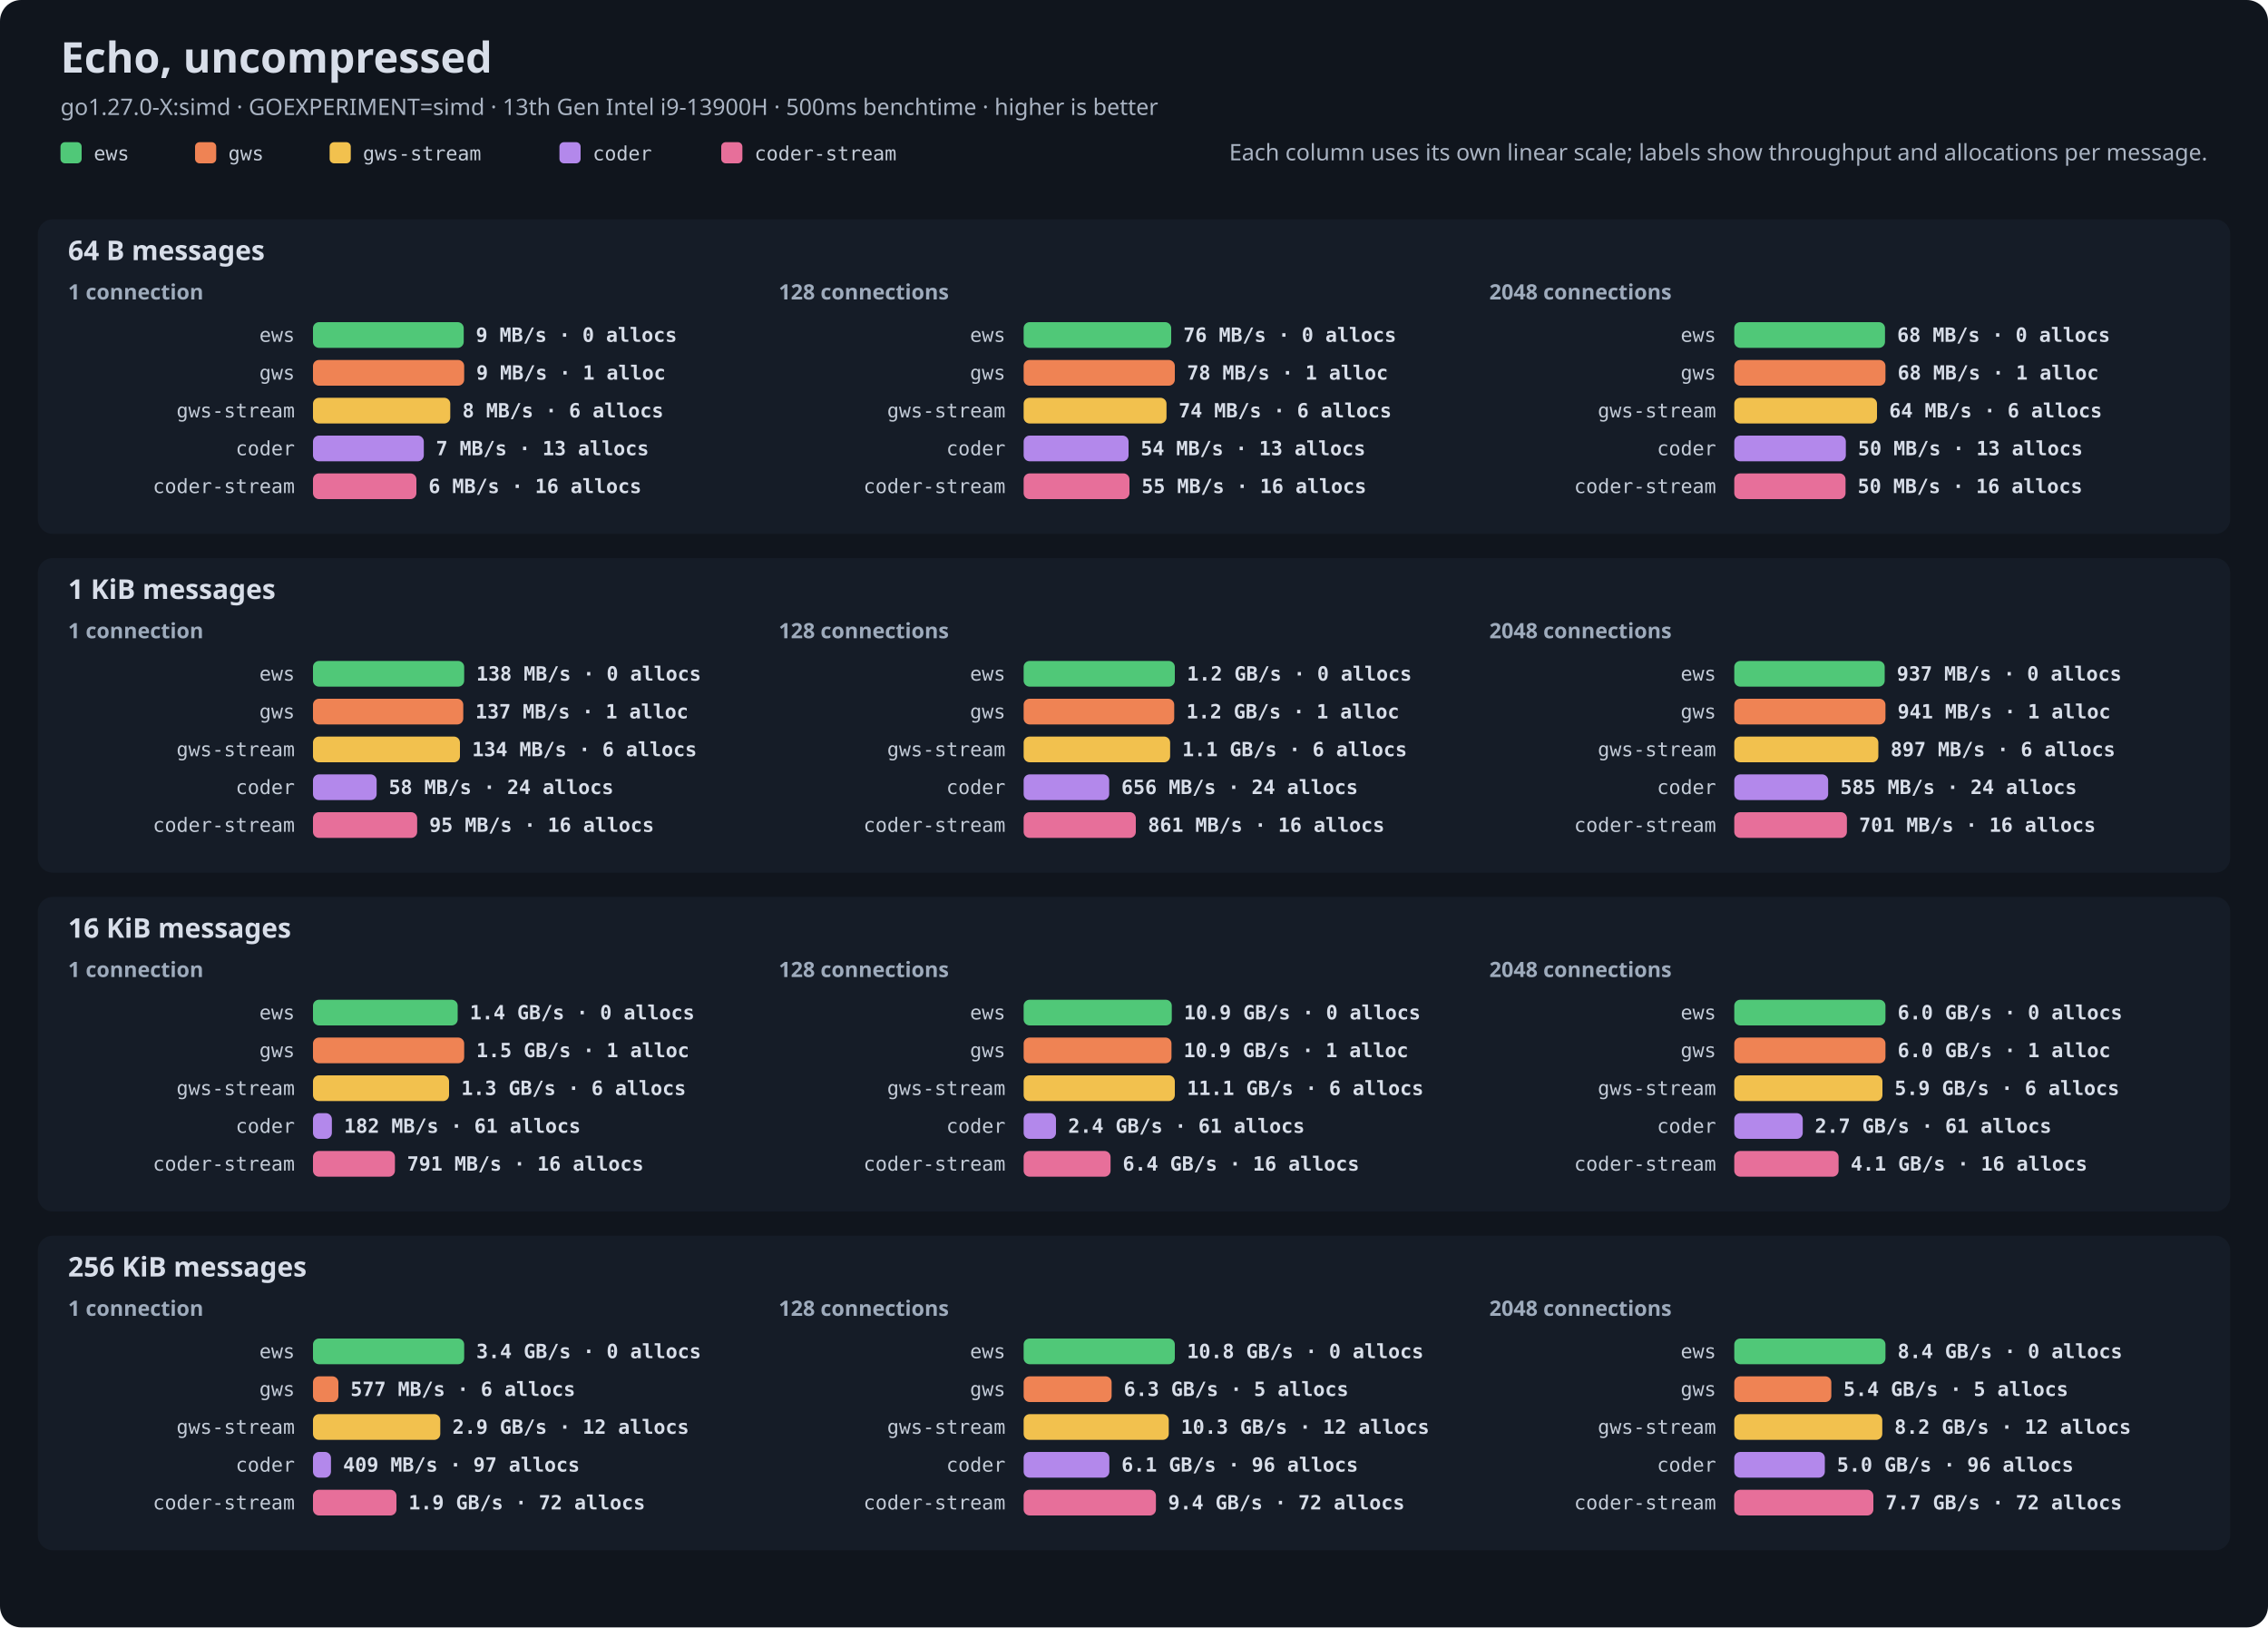
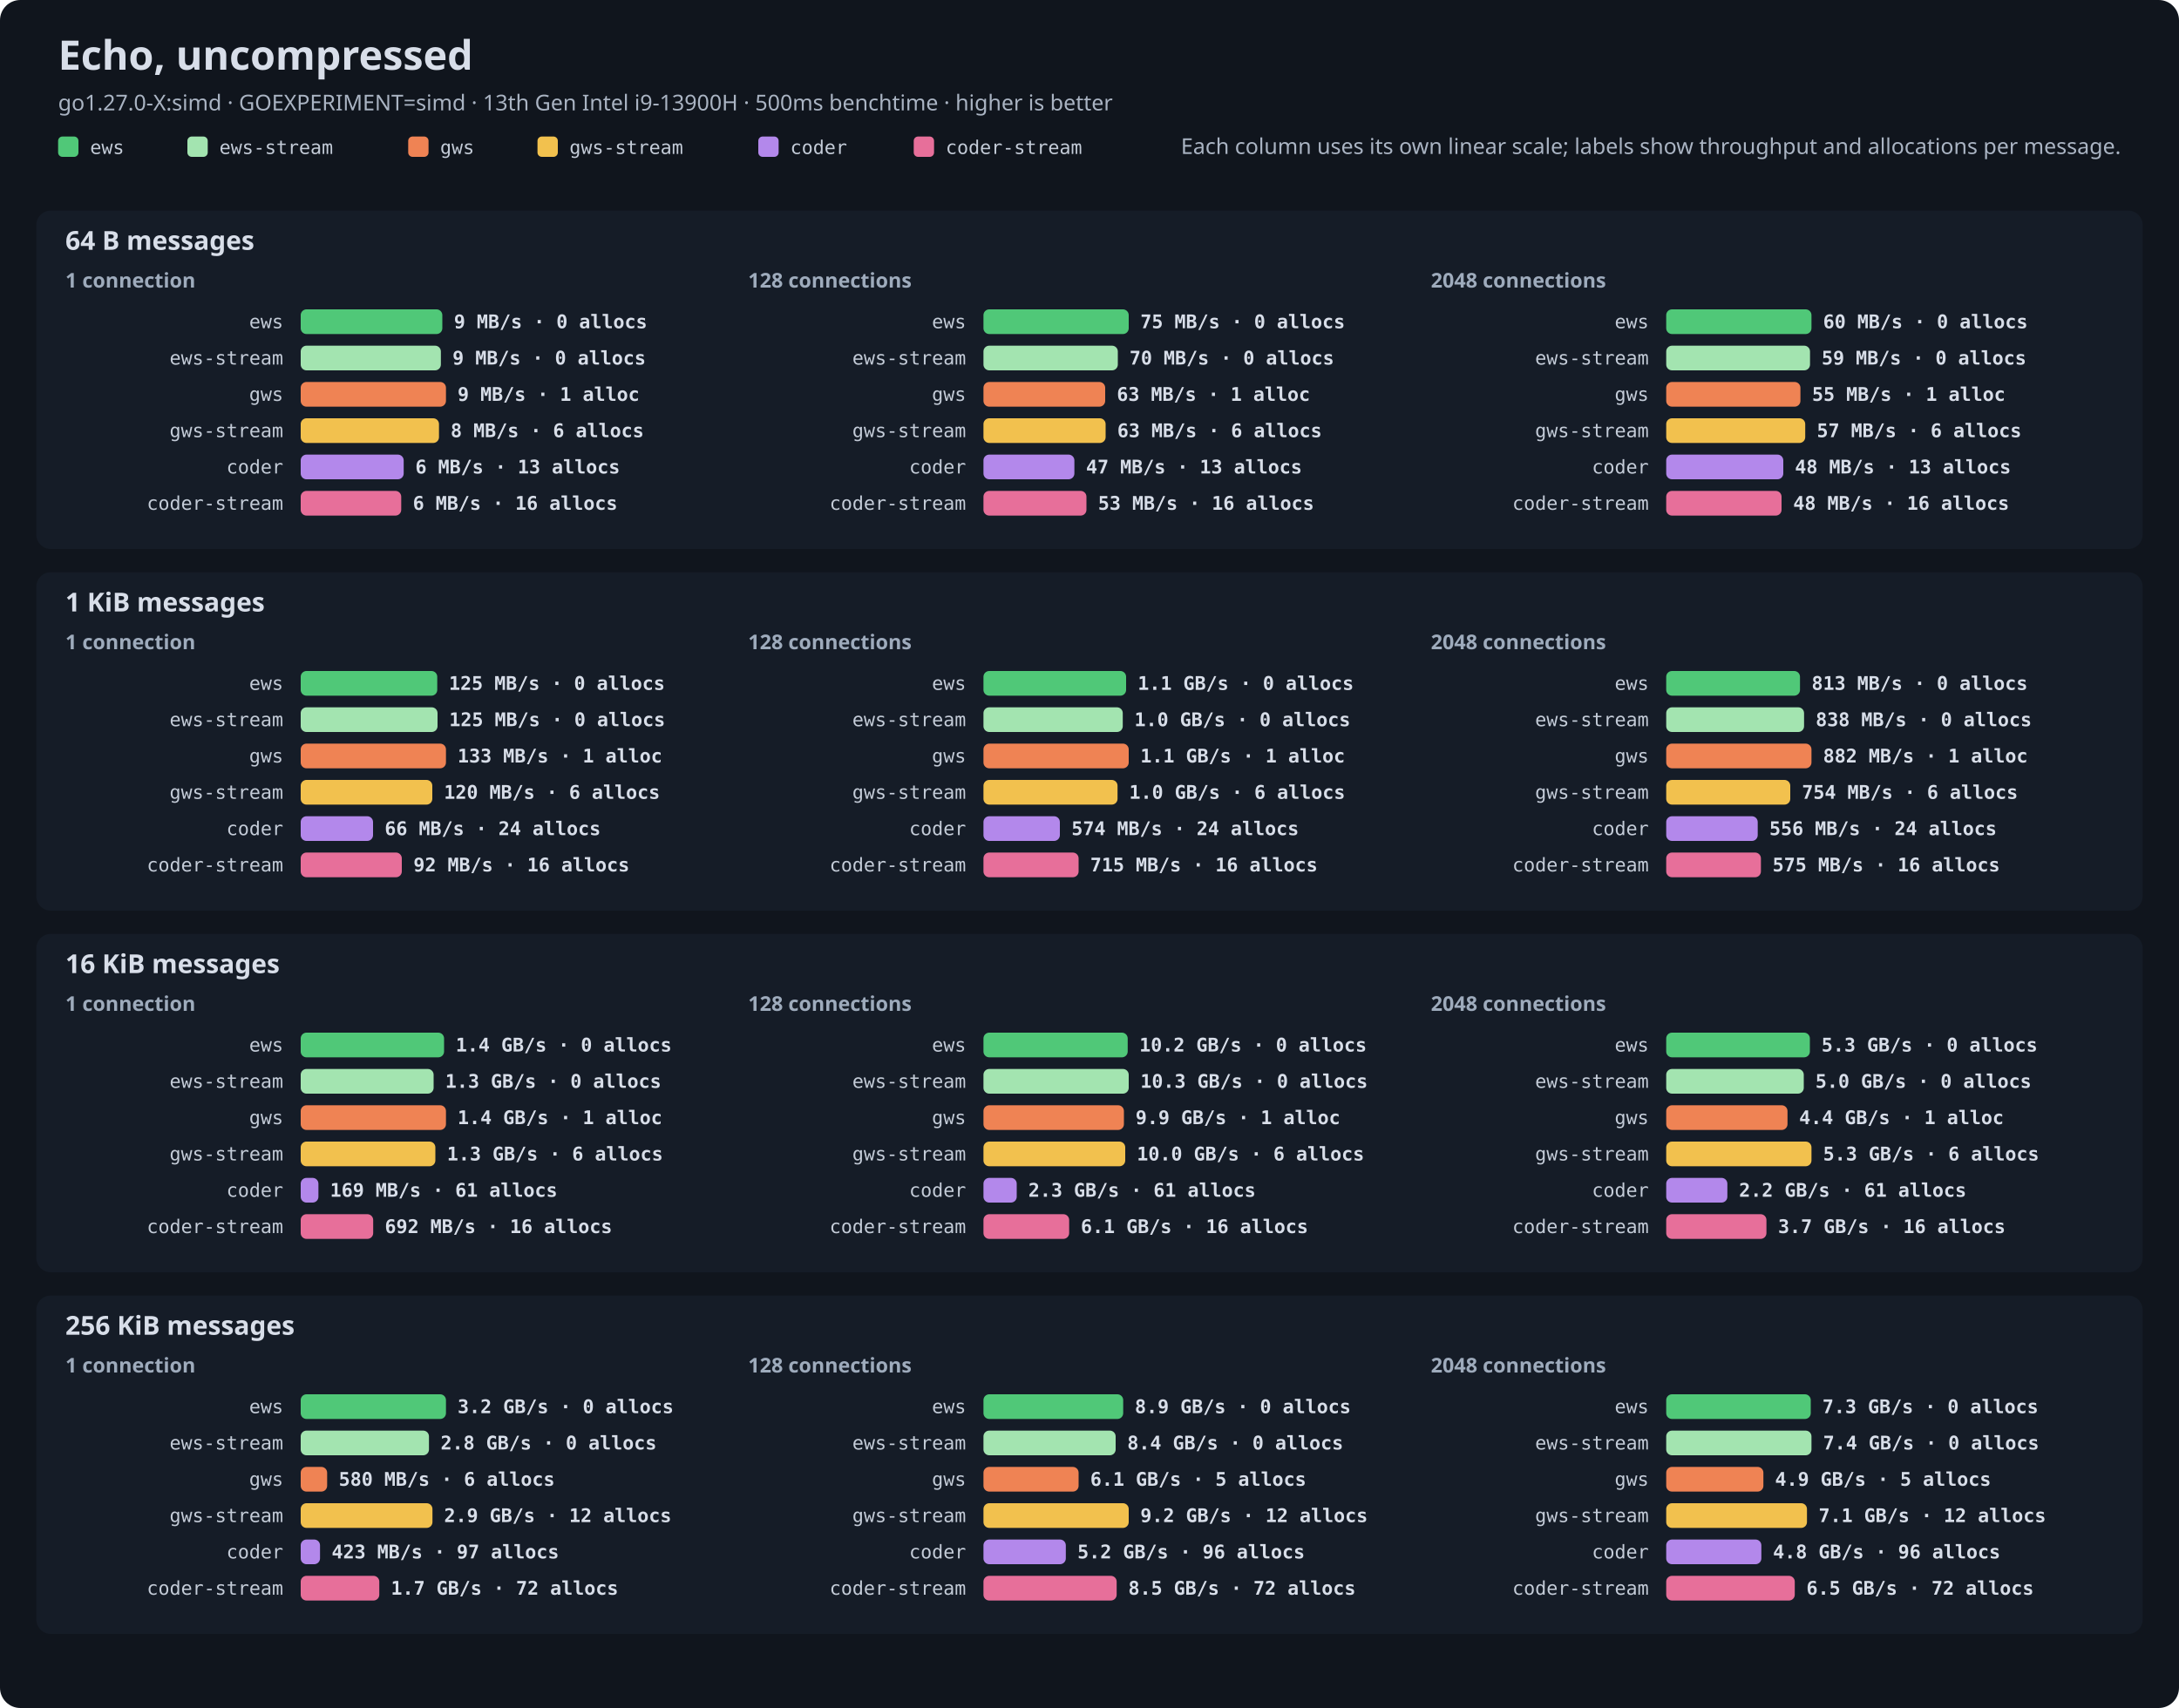
- <svg xmlns="http://www.w3.org/2000/svg" width="1500" height="1076" viewBox="0 0 1500 1076" role="img" aria-labelledby="title desc">
+ <svg xmlns="http://www.w3.org/2000/svg" width="1500" height="1176" viewBox="0 0 1500 1176" role="img" aria-labelledby="title desc">
  <style>text{font-family:ui-monospace,SFMono-Regular,Menlo,Consolas,monospace;fill:#d8dee9}.title{font-family:ui-sans-serif,system-ui,sans-serif;font-size:28px;font-weight:700}.subtitle{font-family:ui-sans-serif,system-ui,sans-serif;font-size:15px;fill:#aab4c3}.group{font-family:ui-sans-serif,system-ui,sans-serif;font-size:18px;font-weight:650}.contract{font-family:ui-sans-serif,system-ui,sans-serif;font-size:14px;font-weight:650;fill:#9eabbc}.series{font-size:13px;fill:#c4ccd8}.value{font-size:13px;font-weight:650}.panel{fill:#151c27}</style>
-   <rect width="1500" height="1076" rx="14" fill="#10151d" />
+   <rect width="1500" height="1176" rx="14" fill="#10151d" />
  <text class="title" x="40" y="48">Echo, uncompressed</text>
  <text class="subtitle" x="40" y="76">go1.27.0-X:simd · GOEXPERIMENT=simd · 13th Gen Intel i9-13900H · 500ms benchtime · higher is better</text>
  <rect x="40" y="94" width="14" height="14" rx="3" fill="#50c878" />
  <text class="series" x="62" y="106">ews</text>
-   <rect x="129" y="94" width="14" height="14" rx="3" fill="#ef8354" />
-   <text class="series" x="151" y="106">gws</text>
-   <rect x="218" y="94" width="14" height="14" rx="3" fill="#f2c14e" />
-   <text class="series" x="240" y="106">gws-stream</text>
-   <rect x="370" y="94" width="14" height="14" rx="3" fill="#b388eb" />
-   <text class="series" x="392" y="106">coder</text>
-   <rect x="477" y="94" width="14" height="14" rx="3" fill="#e76f9a" />
-   <text class="series" x="499" y="106">coder-stream</text>
+   <rect x="129" y="94" width="14" height="14" rx="3" fill="#a3e4b0" />
+   <text class="series" x="151" y="106">ews-stream</text>
+   <rect x="281" y="94" width="14" height="14" rx="3" fill="#ef8354" />
+   <text class="series" x="303" y="106">gws</text>
+   <rect x="370" y="94" width="14" height="14" rx="3" fill="#f2c14e" />
+   <text class="series" x="392" y="106">gws-stream</text>
+   <rect x="522" y="94" width="14" height="14" rx="3" fill="#b388eb" />
+   <text class="series" x="544" y="106">coder</text>
+   <rect x="629" y="94" width="14" height="14" rx="3" fill="#e76f9a" />
+   <text class="series" x="651" y="106">coder-stream</text>
  <text class="subtitle" x="1460" y="106" text-anchor="end">Each column uses its own linear scale; labels show throughput and allocations per message.</text>
  <g transform="translate(0,145)">
-     <rect class="panel" x="25" y="0" width="1450" height="208" rx="10" />
+     <rect class="panel" x="25" y="0" width="1450" height="233" rx="10" />
    <text class="group" x="45" y="27">64 B messages</text>
    <text class="contract" x="45" y="53">1 connection</text>
    <text class="series" x="195" y="81" text-anchor="end">ews</text>
-     <rect x="207" y="68" width="99.7" height="17" rx="4" fill="#50c878" />
-     <text class="value" x="314.7" y="81">9 MB/s · 0 allocs</text>
-     <text class="series" x="195" y="106" text-anchor="end">gws</text>
-     <rect x="207" y="93" width="100.0" height="17" rx="4" fill="#ef8354" />
-     <text class="value" x="315.0" y="106">9 MB/s · 1 alloc</text>
-     <text class="series" x="195" y="131" text-anchor="end">gws-stream</text>
-     <rect x="207" y="118" width="90.8" height="17" rx="4" fill="#f2c14e" />
-     <text class="value" x="305.8" y="131">8 MB/s · 6 allocs</text>
-     <text class="series" x="195" y="156" text-anchor="end">coder</text>
-     <rect x="207" y="143" width="73.3" height="17" rx="4" fill="#b388eb" />
-     <text class="value" x="288.3" y="156">7 MB/s · 13 allocs</text>
-     <text class="series" x="195" y="181" text-anchor="end">coder-stream</text>
-     <rect x="207" y="168" width="68.4" height="17" rx="4" fill="#e76f9a" />
-     <text class="value" x="283.4" y="181">6 MB/s · 16 allocs</text>
-     <text class="contract" x="515" y="53">128 connections</text>
-     <text class="series" x="665" y="81" text-anchor="end">ews</text>
-     <rect x="677" y="68" width="97.6" height="17" rx="4" fill="#50c878" />
-     <text class="value" x="782.6" y="81">76 MB/s · 0 allocs</text>
-     <text class="series" x="665" y="106" text-anchor="end">gws</text>
-     <rect x="677" y="93" width="100.0" height="17" rx="4" fill="#ef8354" />
-     <text class="value" x="785.0" y="106">78 MB/s · 1 alloc</text>
-     <text class="series" x="665" y="131" text-anchor="end">gws-stream</text>
-     <rect x="677" y="118" width="94.5" height="17" rx="4" fill="#f2c14e" />
-     <text class="value" x="779.5" y="131">74 MB/s · 6 allocs</text>
-     <text class="series" x="665" y="156" text-anchor="end">coder</text>
-     <rect x="677" y="143" width="69.4" height="17" rx="4" fill="#b388eb" />
-     <text class="value" x="754.4" y="156">54 MB/s · 13 allocs</text>
-     <text class="series" x="665" y="181" text-anchor="end">coder-stream</text>
-     <rect x="677" y="168" width="70.0" height="17" rx="4" fill="#e76f9a" />
-     <text class="value" x="755.0" y="181">55 MB/s · 16 allocs</text>
-     <text class="contract" x="985" y="53">2048 connections</text>
-     <text class="series" x="1135" y="81" text-anchor="end">ews</text>
-     <rect x="1147" y="68" width="99.7" height="17" rx="4" fill="#50c878" />
-     <text class="value" x="1254.7" y="81">68 MB/s · 0 allocs</text>
-     <text class="series" x="1135" y="106" text-anchor="end">gws</text>
-     <rect x="1147" y="93" width="100.0" height="17" rx="4" fill="#ef8354" />
-     <text class="value" x="1255.0" y="106">68 MB/s · 1 alloc</text>
-     <text class="series" x="1135" y="131" text-anchor="end">gws-stream</text>
-     <rect x="1147" y="118" width="94.4" height="17" rx="4" fill="#f2c14e" />
-     <text class="value" x="1249.4" y="131">64 MB/s · 6 allocs</text>
-     <text class="series" x="1135" y="156" text-anchor="end">coder</text>
-     <rect x="1147" y="143" width="73.8" height="17" rx="4" fill="#b388eb" />
-     <text class="value" x="1228.8" y="156">50 MB/s · 13 allocs</text>
-     <text class="series" x="1135" y="181" text-anchor="end">coder-stream</text>
-     <rect x="1147" y="168" width="73.6" height="17" rx="4" fill="#e76f9a" />
-     <text class="value" x="1228.6" y="181">50 MB/s · 16 allocs</text>
-   </g>
-   <g transform="translate(0,369)">
-     <rect class="panel" x="25" y="0" width="1450" height="208" rx="10" />
+     <rect x="207" y="68" width="97.5" height="17" rx="4" fill="#50c878" />
+     <text class="value" x="312.5" y="81">9 MB/s · 0 allocs</text>
+     <text class="series" x="195" y="106" text-anchor="end">ews-stream</text>
+     <rect x="207" y="93" width="96.5" height="17" rx="4" fill="#a3e4b0" />
+     <text class="value" x="311.5" y="106">9 MB/s · 0 allocs</text>
+     <text class="series" x="195" y="131" text-anchor="end">gws</text>
+     <rect x="207" y="118" width="100.0" height="17" rx="4" fill="#ef8354" />
+     <text class="value" x="315.0" y="131">9 MB/s · 1 alloc</text>
+     <text class="series" x="195" y="156" text-anchor="end">gws-stream</text>
+     <rect x="207" y="143" width="95.2" height="17" rx="4" fill="#f2c14e" />
+     <text class="value" x="310.2" y="156">8 MB/s · 6 allocs</text>
+     <text class="series" x="195" y="181" text-anchor="end">coder</text>
+     <rect x="207" y="168" width="70.9" height="17" rx="4" fill="#b388eb" />
+     <text class="value" x="285.9" y="181">6 MB/s · 13 allocs</text>
+     <text class="series" x="195" y="206" text-anchor="end">coder-stream</text>
+     <rect x="207" y="193" width="69.2" height="17" rx="4" fill="#e76f9a" />
+     <text class="value" x="284.2" y="206">6 MB/s · 16 allocs</text>
+     <text class="contract" x="515" y="53">128 connections</text>
+     <text class="series" x="665" y="81" text-anchor="end">ews</text>
+     <rect x="677" y="68" width="100.0" height="17" rx="4" fill="#50c878" />
+     <text class="value" x="785.0" y="81">75 MB/s · 0 allocs</text>
+     <text class="series" x="665" y="106" text-anchor="end">ews-stream</text>
+     <rect x="677" y="93" width="92.5" height="17" rx="4" fill="#a3e4b0" />
+     <text class="value" x="777.5" y="106">70 MB/s · 0 allocs</text>
+     <text class="series" x="665" y="131" text-anchor="end">gws</text>
+     <rect x="677" y="118" width="83.8" height="17" rx="4" fill="#ef8354" />
+     <text class="value" x="768.8" y="131">63 MB/s · 1 alloc</text>
+     <text class="series" x="665" y="156" text-anchor="end">gws-stream</text>
+     <rect x="677" y="143" width="84.1" height="17" rx="4" fill="#f2c14e" />
+     <text class="value" x="769.1" y="156">63 MB/s · 6 allocs</text>
+     <text class="series" x="665" y="181" text-anchor="end">coder</text>
+     <rect x="677" y="168" width="62.6" height="17" rx="4" fill="#b388eb" />
+     <text class="value" x="747.6" y="181">47 MB/s · 13 allocs</text>
+     <text class="series" x="665" y="206" text-anchor="end">coder-stream</text>
+     <rect x="677" y="193" width="70.9" height="17" rx="4" fill="#e76f9a" />
+     <text class="value" x="755.9" y="206">53 MB/s · 16 allocs</text>
+     <text class="contract" x="985" y="53">2048 connections</text>
+     <text class="series" x="1135" y="81" text-anchor="end">ews</text>
+     <rect x="1147" y="68" width="100.0" height="17" rx="4" fill="#50c878" />
+     <text class="value" x="1255.0" y="81">60 MB/s · 0 allocs</text>
+     <text class="series" x="1135" y="106" text-anchor="end">ews-stream</text>
+     <rect x="1147" y="93" width="99.0" height="17" rx="4" fill="#a3e4b0" />
+     <text class="value" x="1254.0" y="106">59 MB/s · 0 allocs</text>
+     <text class="series" x="1135" y="131" text-anchor="end">gws</text>
+     <rect x="1147" y="118" width="92.4" height="17" rx="4" fill="#ef8354" />
+     <text class="value" x="1247.4" y="131">55 MB/s · 1 alloc</text>
+     <text class="series" x="1135" y="156" text-anchor="end">gws-stream</text>
+     <rect x="1147" y="143" width="95.7" height="17" rx="4" fill="#f2c14e" />
+     <text class="value" x="1250.7" y="156">57 MB/s · 6 allocs</text>
+     <text class="series" x="1135" y="181" text-anchor="end">coder</text>
+     <rect x="1147" y="168" width="80.6" height="17" rx="4" fill="#b388eb" />
+     <text class="value" x="1235.6" y="181">48 MB/s · 13 allocs</text>
+     <text class="series" x="1135" y="206" text-anchor="end">coder-stream</text>
+     <rect x="1147" y="193" width="79.4" height="17" rx="4" fill="#e76f9a" />
+     <text class="value" x="1234.4" y="206">48 MB/s · 16 allocs</text>
+   </g>
+   <g transform="translate(0,394)">
+     <rect class="panel" x="25" y="0" width="1450" height="233" rx="10" />
    <text class="group" x="45" y="27">1 KiB messages</text>
    <text class="contract" x="45" y="53">1 connection</text>
    <text class="series" x="195" y="81" text-anchor="end">ews</text>
+     <rect x="207" y="68" width="94.0" height="17" rx="4" fill="#50c878" />
+     <text class="value" x="309.0" y="81">125 MB/s · 0 allocs</text>
+     <text class="series" x="195" y="106" text-anchor="end">ews-stream</text>
+     <rect x="207" y="93" width="94.2" height="17" rx="4" fill="#a3e4b0" />
+     <text class="value" x="309.2" y="106">125 MB/s · 0 allocs</text>
+     <text class="series" x="195" y="131" text-anchor="end">gws</text>
+     <rect x="207" y="118" width="100.0" height="17" rx="4" fill="#ef8354" />
+     <text class="value" x="315.0" y="131">133 MB/s · 1 alloc</text>
+     <text class="series" x="195" y="156" text-anchor="end">gws-stream</text>
+     <rect x="207" y="143" width="90.6" height="17" rx="4" fill="#f2c14e" />
+     <text class="value" x="305.6" y="156">120 MB/s · 6 allocs</text>
+     <text class="series" x="195" y="181" text-anchor="end">coder</text>
+     <rect x="207" y="168" width="49.8" height="17" rx="4" fill="#b388eb" />
+     <text class="value" x="264.8" y="181">66 MB/s · 24 allocs</text>
+     <text class="series" x="195" y="206" text-anchor="end">coder-stream</text>
+     <rect x="207" y="193" width="69.6" height="17" rx="4" fill="#e76f9a" />
+     <text class="value" x="284.6" y="206">92 MB/s · 16 allocs</text>
+     <text class="contract" x="515" y="53">128 connections</text>
+     <text class="series" x="665" y="81" text-anchor="end">ews</text>
+     <rect x="677" y="68" width="98.2" height="17" rx="4" fill="#50c878" />
+     <text class="value" x="783.2" y="81">1.1 GB/s · 0 allocs</text>
+     <text class="series" x="665" y="106" text-anchor="end">ews-stream</text>
+     <rect x="677" y="93" width="95.9" height="17" rx="4" fill="#a3e4b0" />
+     <text class="value" x="780.9" y="106">1.0 GB/s · 0 allocs</text>
+     <text class="series" x="665" y="131" text-anchor="end">gws</text>
+     <rect x="677" y="118" width="100.0" height="17" rx="4" fill="#ef8354" />
+     <text class="value" x="785.0" y="131">1.1 GB/s · 1 alloc</text>
+     <text class="series" x="665" y="156" text-anchor="end">gws-stream</text>
+     <rect x="677" y="143" width="92.3" height="17" rx="4" fill="#f2c14e" />
+     <text class="value" x="777.3" y="156">1.0 GB/s · 6 allocs</text>
+     <text class="series" x="665" y="181" text-anchor="end">coder</text>
+     <rect x="677" y="168" width="52.6" height="17" rx="4" fill="#b388eb" />
+     <text class="value" x="737.6" y="181">574 MB/s · 24 allocs</text>
+     <text class="series" x="665" y="206" text-anchor="end">coder-stream</text>
+     <rect x="677" y="193" width="65.5" height="17" rx="4" fill="#e76f9a" />
+     <text class="value" x="750.5" y="206">715 MB/s · 16 allocs</text>
+     <text class="contract" x="985" y="53">2048 connections</text>
+     <text class="series" x="1135" y="81" text-anchor="end">ews</text>
+     <rect x="1147" y="68" width="92.1" height="17" rx="4" fill="#50c878" />
+     <text class="value" x="1247.1" y="81">813 MB/s · 0 allocs</text>
+     <text class="series" x="1135" y="106" text-anchor="end">ews-stream</text>
+     <rect x="1147" y="93" width="94.9" height="17" rx="4" fill="#a3e4b0" />
+     <text class="value" x="1249.9" y="106">838 MB/s · 0 allocs</text>
+     <text class="series" x="1135" y="131" text-anchor="end">gws</text>
+     <rect x="1147" y="118" width="100.0" height="17" rx="4" fill="#ef8354" />
+     <text class="value" x="1255.0" y="131">882 MB/s · 1 alloc</text>
+     <text class="series" x="1135" y="156" text-anchor="end">gws-stream</text>
+     <rect x="1147" y="143" width="85.4" height="17" rx="4" fill="#f2c14e" />
+     <text class="value" x="1240.4" y="156">754 MB/s · 6 allocs</text>
+     <text class="series" x="1135" y="181" text-anchor="end">coder</text>
+     <rect x="1147" y="168" width="63.0" height="17" rx="4" fill="#b388eb" />
+     <text class="value" x="1218.0" y="181">556 MB/s · 24 allocs</text>
+     <text class="series" x="1135" y="206" text-anchor="end">coder-stream</text>
+     <rect x="1147" y="193" width="65.2" height="17" rx="4" fill="#e76f9a" />
+     <text class="value" x="1220.2" y="206">575 MB/s · 16 allocs</text>
+   </g>
+   <g transform="translate(0,643)">
+     <rect class="panel" x="25" y="0" width="1450" height="233" rx="10" />
+     <text class="group" x="45" y="27">16 KiB messages</text>
+     <text class="contract" x="45" y="53">1 connection</text>
+     <text class="series" x="195" y="81" text-anchor="end">ews</text>
+     <rect x="207" y="68" width="98.7" height="17" rx="4" fill="#50c878" />
+     <text class="value" x="313.7" y="81">1.4 GB/s · 0 allocs</text>
+     <text class="series" x="195" y="106" text-anchor="end">ews-stream</text>
+     <rect x="207" y="93" width="91.5" height="17" rx="4" fill="#a3e4b0" />
+     <text class="value" x="306.5" y="106">1.3 GB/s · 0 allocs</text>
+     <text class="series" x="195" y="131" text-anchor="end">gws</text>
+     <rect x="207" y="118" width="100.0" height="17" rx="4" fill="#ef8354" />
+     <text class="value" x="315.0" y="131">1.4 GB/s · 1 alloc</text>
+     <text class="series" x="195" y="156" text-anchor="end">gws-stream</text>
+     <rect x="207" y="143" width="92.7" height="17" rx="4" fill="#f2c14e" />
+     <text class="value" x="307.7" y="156">1.3 GB/s · 6 allocs</text>
+     <text class="series" x="195" y="181" text-anchor="end">coder</text>
+     <rect x="207" y="168" width="12.2" height="17" rx="4" fill="#b388eb" />
+     <text class="value" x="227.2" y="181">169 MB/s · 61 allocs</text>
+     <text class="series" x="195" y="206" text-anchor="end">coder-stream</text>
+     <rect x="207" y="193" width="49.9" height="17" rx="4" fill="#e76f9a" />
+     <text class="value" x="264.9" y="206">692 MB/s · 16 allocs</text>
+     <text class="contract" x="515" y="53">128 connections</text>
+     <text class="series" x="665" y="81" text-anchor="end">ews</text>
+     <rect x="677" y="68" width="99.3" height="17" rx="4" fill="#50c878" />
+     <text class="value" x="784.3" y="81">10.2 GB/s · 0 allocs</text>
+     <text class="series" x="665" y="106" text-anchor="end">ews-stream</text>
+     <rect x="677" y="93" width="100.0" height="17" rx="4" fill="#a3e4b0" />
+     <text class="value" x="785.0" y="106">10.3 GB/s · 0 allocs</text>
+     <text class="series" x="665" y="131" text-anchor="end">gws</text>
+     <rect x="677" y="118" width="96.7" height="17" rx="4" fill="#ef8354" />
+     <text class="value" x="781.7" y="131">9.9 GB/s · 1 alloc</text>
+     <text class="series" x="665" y="156" text-anchor="end">gws-stream</text>
+     <rect x="677" y="143" width="97.6" height="17" rx="4" fill="#f2c14e" />
+     <text class="value" x="782.6" y="156">10.0 GB/s · 6 allocs</text>
+     <text class="series" x="665" y="181" text-anchor="end">coder</text>
+     <rect x="677" y="168" width="22.9" height="17" rx="4" fill="#b388eb" />
+     <text class="value" x="707.9" y="181">2.3 GB/s · 61 allocs</text>
+     <text class="series" x="665" y="206" text-anchor="end">coder-stream</text>
+     <rect x="677" y="193" width="59.0" height="17" rx="4" fill="#e76f9a" />
+     <text class="value" x="744.0" y="206">6.1 GB/s · 16 allocs</text>
+     <text class="contract" x="985" y="53">2048 connections</text>
+     <text class="series" x="1135" y="81" text-anchor="end">ews</text>
+     <rect x="1147" y="68" width="98.9" height="17" rx="4" fill="#50c878" />
+     <text class="value" x="1253.9" y="81">5.3 GB/s · 0 allocs</text>
+     <text class="series" x="1135" y="106" text-anchor="end">ews-stream</text>
+     <rect x="1147" y="93" width="94.7" height="17" rx="4" fill="#a3e4b0" />
+     <text class="value" x="1249.7" y="106">5.0 GB/s · 0 allocs</text>
+     <text class="series" x="1135" y="131" text-anchor="end">gws</text>
+     <rect x="1147" y="118" width="83.5" height="17" rx="4" fill="#ef8354" />
+     <text class="value" x="1238.5" y="131">4.4 GB/s · 1 alloc</text>
+     <text class="series" x="1135" y="156" text-anchor="end">gws-stream</text>
+     <rect x="1147" y="143" width="100.0" height="17" rx="4" fill="#f2c14e" />
+     <text class="value" x="1255.0" y="156">5.3 GB/s · 6 allocs</text>
+     <text class="series" x="1135" y="181" text-anchor="end">coder</text>
+     <rect x="1147" y="168" width="42.1" height="17" rx="4" fill="#b388eb" />
+     <text class="value" x="1197.1" y="181">2.2 GB/s · 61 allocs</text>
+     <text class="series" x="1135" y="206" text-anchor="end">coder-stream</text>
+     <rect x="1147" y="193" width="69.0" height="17" rx="4" fill="#e76f9a" />
+     <text class="value" x="1224.0" y="206">3.7 GB/s · 16 allocs</text>
+   </g>
+   <g transform="translate(0,892)">
+     <rect class="panel" x="25" y="0" width="1450" height="233" rx="10" />
+     <text class="group" x="45" y="27">256 KiB messages</text>
+     <text class="contract" x="45" y="53">1 connection</text>
+     <text class="series" x="195" y="81" text-anchor="end">ews</text>
    <rect x="207" y="68" width="100.0" height="17" rx="4" fill="#50c878" />
-     <text class="value" x="315.0" y="81">138 MB/s · 0 allocs</text>
-     <text class="series" x="195" y="106" text-anchor="end">gws</text>
-     <rect x="207" y="93" width="99.4" height="17" rx="4" fill="#ef8354" />
-     <text class="value" x="314.4" y="106">137 MB/s · 1 alloc</text>
-     <text class="series" x="195" y="131" text-anchor="end">gws-stream</text>
-     <rect x="207" y="118" width="97.2" height="17" rx="4" fill="#f2c14e" />
-     <text class="value" x="312.2" y="131">134 MB/s · 6 allocs</text>
-     <text class="series" x="195" y="156" text-anchor="end">coder</text>
-     <rect x="207" y="143" width="42.1" height="17" rx="4" fill="#b388eb" />
-     <text class="value" x="257.1" y="156">58 MB/s · 24 allocs</text>
-     <text class="series" x="195" y="181" text-anchor="end">coder-stream</text>
-     <rect x="207" y="168" width="68.9" height="17" rx="4" fill="#e76f9a" />
-     <text class="value" x="283.9" y="181">95 MB/s · 16 allocs</text>
-     <text class="contract" x="515" y="53">128 connections</text>
-     <text class="series" x="665" y="81" text-anchor="end">ews</text>
-     <rect x="677" y="68" width="100.0" height="17" rx="4" fill="#50c878" />
-     <text class="value" x="785.0" y="81">1.2 GB/s · 0 allocs</text>
-     <text class="series" x="665" y="106" text-anchor="end">gws</text>
-     <rect x="677" y="93" width="99.6" height="17" rx="4" fill="#ef8354" />
-     <text class="value" x="784.6" y="106">1.2 GB/s · 1 alloc</text>
-     <text class="series" x="665" y="131" text-anchor="end">gws-stream</text>
-     <rect x="677" y="118" width="96.9" height="17" rx="4" fill="#f2c14e" />
-     <text class="value" x="781.9" y="131">1.1 GB/s · 6 allocs</text>
-     <text class="series" x="665" y="156" text-anchor="end">coder</text>
-     <rect x="677" y="143" width="56.6" height="17" rx="4" fill="#b388eb" />
-     <text class="value" x="741.6" y="156">656 MB/s · 24 allocs</text>
-     <text class="series" x="665" y="181" text-anchor="end">coder-stream</text>
-     <rect x="677" y="168" width="74.2" height="17" rx="4" fill="#e76f9a" />
-     <text class="value" x="759.2" y="181">861 MB/s · 16 allocs</text>
+     <text class="value" x="315.0" y="81">3.2 GB/s · 0 allocs</text>
+     <text class="series" x="195" y="106" text-anchor="end">ews-stream</text>
+     <rect x="207" y="93" width="88.3" height="17" rx="4" fill="#a3e4b0" />
+     <text class="value" x="303.3" y="106">2.8 GB/s · 0 allocs</text>
+     <text class="series" x="195" y="131" text-anchor="end">gws</text>
+     <rect x="207" y="118" width="18.2" height="17" rx="4" fill="#ef8354" />
+     <text class="value" x="233.2" y="131">580 MB/s · 6 allocs</text>
+     <text class="series" x="195" y="156" text-anchor="end">gws-stream</text>
+     <rect x="207" y="143" width="90.7" height="17" rx="4" fill="#f2c14e" />
+     <text class="value" x="305.7" y="156">2.9 GB/s · 12 allocs</text>
+     <text class="series" x="195" y="181" text-anchor="end">coder</text>
+     <rect x="207" y="168" width="13.3" height="17" rx="4" fill="#b388eb" />
+     <text class="value" x="228.3" y="181">423 MB/s · 97 allocs</text>
+     <text class="series" x="195" y="206" text-anchor="end">coder-stream</text>
+     <rect x="207" y="193" width="54.1" height="17" rx="4" fill="#e76f9a" />
+     <text class="value" x="269.1" y="206">1.7 GB/s · 72 allocs</text>
+     <text class="contract" x="515" y="53">128 connections</text>
+     <text class="series" x="665" y="81" text-anchor="end">ews</text>
+     <rect x="677" y="68" width="96.2" height="17" rx="4" fill="#50c878" />
+     <text class="value" x="781.2" y="81">8.9 GB/s · 0 allocs</text>
+     <text class="series" x="665" y="106" text-anchor="end">ews-stream</text>
+     <rect x="677" y="93" width="91.0" height="17" rx="4" fill="#a3e4b0" />
+     <text class="value" x="776.0" y="106">8.4 GB/s · 0 allocs</text>
+     <text class="series" x="665" y="131" text-anchor="end">gws</text>
+     <rect x="677" y="118" width="65.5" height="17" rx="4" fill="#ef8354" />
+     <text class="value" x="750.5" y="131">6.1 GB/s · 5 allocs</text>
+     <text class="series" x="665" y="156" text-anchor="end">gws-stream</text>
+     <rect x="677" y="143" width="100.0" height="17" rx="4" fill="#f2c14e" />
+     <text class="value" x="785.0" y="156">9.2 GB/s · 12 allocs</text>
+     <text class="series" x="665" y="181" text-anchor="end">coder</text>
+     <rect x="677" y="168" width="56.7" height="17" rx="4" fill="#b388eb" />
+     <text class="value" x="741.7" y="181">5.2 GB/s · 96 allocs</text>
+     <text class="series" x="665" y="206" text-anchor="end">coder-stream</text>
+     <rect x="677" y="193" width="91.7" height="17" rx="4" fill="#e76f9a" />
+     <text class="value" x="776.7" y="206">8.5 GB/s · 72 allocs</text>
    <text class="contract" x="985" y="53">2048 connections</text>
    <text class="series" x="1135" y="81" text-anchor="end">ews</text>
    <rect x="1147" y="68" width="99.5" height="17" rx="4" fill="#50c878" />
-     <text class="value" x="1254.5" y="81">937 MB/s · 0 allocs</text>
-     <text class="series" x="1135" y="106" text-anchor="end">gws</text>
-     <rect x="1147" y="93" width="100.0" height="17" rx="4" fill="#ef8354" />
-     <text class="value" x="1255.0" y="106">941 MB/s · 1 alloc</text>
-     <text class="series" x="1135" y="131" text-anchor="end">gws-stream</text>
-     <rect x="1147" y="118" width="95.3" height="17" rx="4" fill="#f2c14e" />
-     <text class="value" x="1250.3" y="131">897 MB/s · 6 allocs</text>
-     <text class="series" x="1135" y="156" text-anchor="end">coder</text>
-     <rect x="1147" y="143" width="62.1" height="17" rx="4" fill="#b388eb" />
-     <text class="value" x="1217.1" y="156">585 MB/s · 24 allocs</text>
-     <text class="series" x="1135" y="181" text-anchor="end">coder-stream</text>
-     <rect x="1147" y="168" width="74.5" height="17" rx="4" fill="#e76f9a" />
-     <text class="value" x="1229.5" y="181">701 MB/s · 16 allocs</text>
-   </g>
-   <g transform="translate(0,593)">
-     <rect class="panel" x="25" y="0" width="1450" height="208" rx="10" />
-     <text class="group" x="45" y="27">16 KiB messages</text>
-     <text class="contract" x="45" y="53">1 connection</text>
-     <text class="series" x="195" y="81" text-anchor="end">ews</text>
-     <rect x="207" y="68" width="95.7" height="17" rx="4" fill="#50c878" />
-     <text class="value" x="310.7" y="81">1.4 GB/s · 0 allocs</text>
-     <text class="series" x="195" y="106" text-anchor="end">gws</text>
-     <rect x="207" y="93" width="100.0" height="17" rx="4" fill="#ef8354" />
-     <text class="value" x="315.0" y="106">1.5 GB/s · 1 alloc</text>
-     <text class="series" x="195" y="131" text-anchor="end">gws-stream</text>
-     <rect x="207" y="118" width="90.0" height="17" rx="4" fill="#f2c14e" />
-     <text class="value" x="305.0" y="131">1.3 GB/s · 6 allocs</text>
-     <text class="series" x="195" y="156" text-anchor="end">coder</text>
-     <rect x="207" y="143" width="12.5" height="17" rx="4" fill="#b388eb" />
-     <text class="value" x="227.5" y="156">182 MB/s · 61 allocs</text>
-     <text class="series" x="195" y="181" text-anchor="end">coder-stream</text>
-     <rect x="207" y="168" width="54.2" height="17" rx="4" fill="#e76f9a" />
-     <text class="value" x="269.2" y="181">791 MB/s · 16 allocs</text>
-     <text class="contract" x="515" y="53">128 connections</text>
-     <text class="series" x="665" y="81" text-anchor="end">ews</text>
-     <rect x="677" y="68" width="98.0" height="17" rx="4" fill="#50c878" />
-     <text class="value" x="783.0" y="81">10.9 GB/s · 0 allocs</text>
-     <text class="series" x="665" y="106" text-anchor="end">gws</text>
-     <rect x="677" y="93" width="97.8" height="17" rx="4" fill="#ef8354" />
-     <text class="value" x="782.8" y="106">10.9 GB/s · 1 alloc</text>
-     <text class="series" x="665" y="131" text-anchor="end">gws-stream</text>
-     <rect x="677" y="118" width="100.0" height="17" rx="4" fill="#f2c14e" />
-     <text class="value" x="785.0" y="131">11.1 GB/s · 6 allocs</text>
-     <text class="series" x="665" y="156" text-anchor="end">coder</text>
-     <rect x="677" y="143" width="21.4" height="17" rx="4" fill="#b388eb" />
-     <text class="value" x="706.4" y="156">2.4 GB/s · 61 allocs</text>
-     <text class="series" x="665" y="181" text-anchor="end">coder-stream</text>
-     <rect x="677" y="168" width="57.5" height="17" rx="4" fill="#e76f9a" />
-     <text class="value" x="742.5" y="181">6.4 GB/s · 16 allocs</text>
-     <text class="contract" x="985" y="53">2048 connections</text>
-     <text class="series" x="1135" y="81" text-anchor="end">ews</text>
-     <rect x="1147" y="68" width="100.0" height="17" rx="4" fill="#50c878" />
-     <text class="value" x="1255.0" y="81">6.0 GB/s · 0 allocs</text>
-     <text class="series" x="1135" y="106" text-anchor="end">gws</text>
-     <rect x="1147" y="93" width="100.0" height="17" rx="4" fill="#ef8354" />
-     <text class="value" x="1255.0" y="106">6.0 GB/s · 1 alloc</text>
-     <text class="series" x="1135" y="131" text-anchor="end">gws-stream</text>
-     <rect x="1147" y="118" width="98.0" height="17" rx="4" fill="#f2c14e" />
-     <text class="value" x="1253.0" y="131">5.9 GB/s · 6 allocs</text>
-     <text class="series" x="1135" y="156" text-anchor="end">coder</text>
-     <rect x="1147" y="143" width="45.3" height="17" rx="4" fill="#b388eb" />
-     <text class="value" x="1200.3" y="156">2.7 GB/s · 61 allocs</text>
-     <text class="series" x="1135" y="181" text-anchor="end">coder-stream</text>
-     <rect x="1147" y="168" width="69.0" height="17" rx="4" fill="#e76f9a" />
-     <text class="value" x="1224.0" y="181">4.1 GB/s · 16 allocs</text>
-   </g>
-   <g transform="translate(0,817)">
-     <rect class="panel" x="25" y="0" width="1450" height="208" rx="10" />
-     <text class="group" x="45" y="27">256 KiB messages</text>
-     <text class="contract" x="45" y="53">1 connection</text>
-     <text class="series" x="195" y="81" text-anchor="end">ews</text>
-     <rect x="207" y="68" width="100.0" height="17" rx="4" fill="#50c878" />
-     <text class="value" x="315.0" y="81">3.4 GB/s · 0 allocs</text>
-     <text class="series" x="195" y="106" text-anchor="end">gws</text>
-     <rect x="207" y="93" width="16.8" height="17" rx="4" fill="#ef8354" />
-     <text class="value" x="231.8" y="106">577 MB/s · 6 allocs</text>
-     <text class="series" x="195" y="131" text-anchor="end">gws-stream</text>
-     <rect x="207" y="118" width="84.2" height="17" rx="4" fill="#f2c14e" />
-     <text class="value" x="299.2" y="131">2.9 GB/s · 12 allocs</text>
-     <text class="series" x="195" y="156" text-anchor="end">coder</text>
-     <rect x="207" y="143" width="11.9" height="17" rx="4" fill="#b388eb" />
-     <text class="value" x="226.9" y="156">409 MB/s · 97 allocs</text>
-     <text class="series" x="195" y="181" text-anchor="end">coder-stream</text>
-     <rect x="207" y="168" width="55.2" height="17" rx="4" fill="#e76f9a" />
-     <text class="value" x="270.2" y="181">1.9 GB/s · 72 allocs</text>
-     <text class="contract" x="515" y="53">128 connections</text>
-     <text class="series" x="665" y="81" text-anchor="end">ews</text>
-     <rect x="677" y="68" width="100.0" height="17" rx="4" fill="#50c878" />
-     <text class="value" x="785.0" y="81">10.8 GB/s · 0 allocs</text>
-     <text class="series" x="665" y="106" text-anchor="end">gws</text>
-     <rect x="677" y="93" width="58.2" height="17" rx="4" fill="#ef8354" />
-     <text class="value" x="743.2" y="106">6.3 GB/s · 5 allocs</text>
-     <text class="series" x="665" y="131" text-anchor="end">gws-stream</text>
-     <rect x="677" y="118" width="96.0" height="17" rx="4" fill="#f2c14e" />
-     <text class="value" x="781.0" y="131">10.3 GB/s · 12 allocs</text>
-     <text class="series" x="665" y="156" text-anchor="end">coder</text>
-     <rect x="677" y="143" width="56.7" height="17" rx="4" fill="#b388eb" />
-     <text class="value" x="741.7" y="156">6.1 GB/s · 96 allocs</text>
-     <text class="series" x="665" y="181" text-anchor="end">coder-stream</text>
-     <rect x="677" y="168" width="87.5" height="17" rx="4" fill="#e76f9a" />
-     <text class="value" x="772.5" y="181">9.4 GB/s · 72 allocs</text>
-     <text class="contract" x="985" y="53">2048 connections</text>
-     <text class="series" x="1135" y="81" text-anchor="end">ews</text>
-     <rect x="1147" y="68" width="100.0" height="17" rx="4" fill="#50c878" />
-     <text class="value" x="1255.0" y="81">8.4 GB/s · 0 allocs</text>
-     <text class="series" x="1135" y="106" text-anchor="end">gws</text>
-     <rect x="1147" y="93" width="64.2" height="17" rx="4" fill="#ef8354" />
-     <text class="value" x="1219.2" y="106">5.4 GB/s · 5 allocs</text>
-     <text class="series" x="1135" y="131" text-anchor="end">gws-stream</text>
-     <rect x="1147" y="118" width="97.9" height="17" rx="4" fill="#f2c14e" />
-     <text class="value" x="1252.9" y="131">8.2 GB/s · 12 allocs</text>
-     <text class="series" x="1135" y="156" text-anchor="end">coder</text>
-     <rect x="1147" y="143" width="59.9" height="17" rx="4" fill="#b388eb" />
-     <text class="value" x="1214.9" y="156">5.0 GB/s · 96 allocs</text>
-     <text class="series" x="1135" y="181" text-anchor="end">coder-stream</text>
-     <rect x="1147" y="168" width="92.0" height="17" rx="4" fill="#e76f9a" />
-     <text class="value" x="1247.0" y="181">7.7 GB/s · 72 allocs</text>
+     <text class="value" x="1254.5" y="81">7.3 GB/s · 0 allocs</text>
+     <text class="series" x="1135" y="106" text-anchor="end">ews-stream</text>
+     <rect x="1147" y="93" width="100.0" height="17" rx="4" fill="#a3e4b0" />
+     <text class="value" x="1255.0" y="106">7.4 GB/s · 0 allocs</text>
+     <text class="series" x="1135" y="131" text-anchor="end">gws</text>
+     <rect x="1147" y="118" width="66.9" height="17" rx="4" fill="#ef8354" />
+     <text class="value" x="1221.9" y="131">4.9 GB/s · 5 allocs</text>
+     <text class="series" x="1135" y="156" text-anchor="end">gws-stream</text>
+     <rect x="1147" y="143" width="96.9" height="17" rx="4" fill="#f2c14e" />
+     <text class="value" x="1251.9" y="156">7.1 GB/s · 12 allocs</text>
+     <text class="series" x="1135" y="181" text-anchor="end">coder</text>
+     <rect x="1147" y="168" width="65.5" height="17" rx="4" fill="#b388eb" />
+     <text class="value" x="1220.5" y="181">4.8 GB/s · 96 allocs</text>
+     <text class="series" x="1135" y="206" text-anchor="end">coder-stream</text>
+     <rect x="1147" y="193" width="88.5" height="17" rx="4" fill="#e76f9a" />
+     <text class="value" x="1243.5" y="206">6.5 GB/s · 72 allocs</text>
  </g>
</svg>
